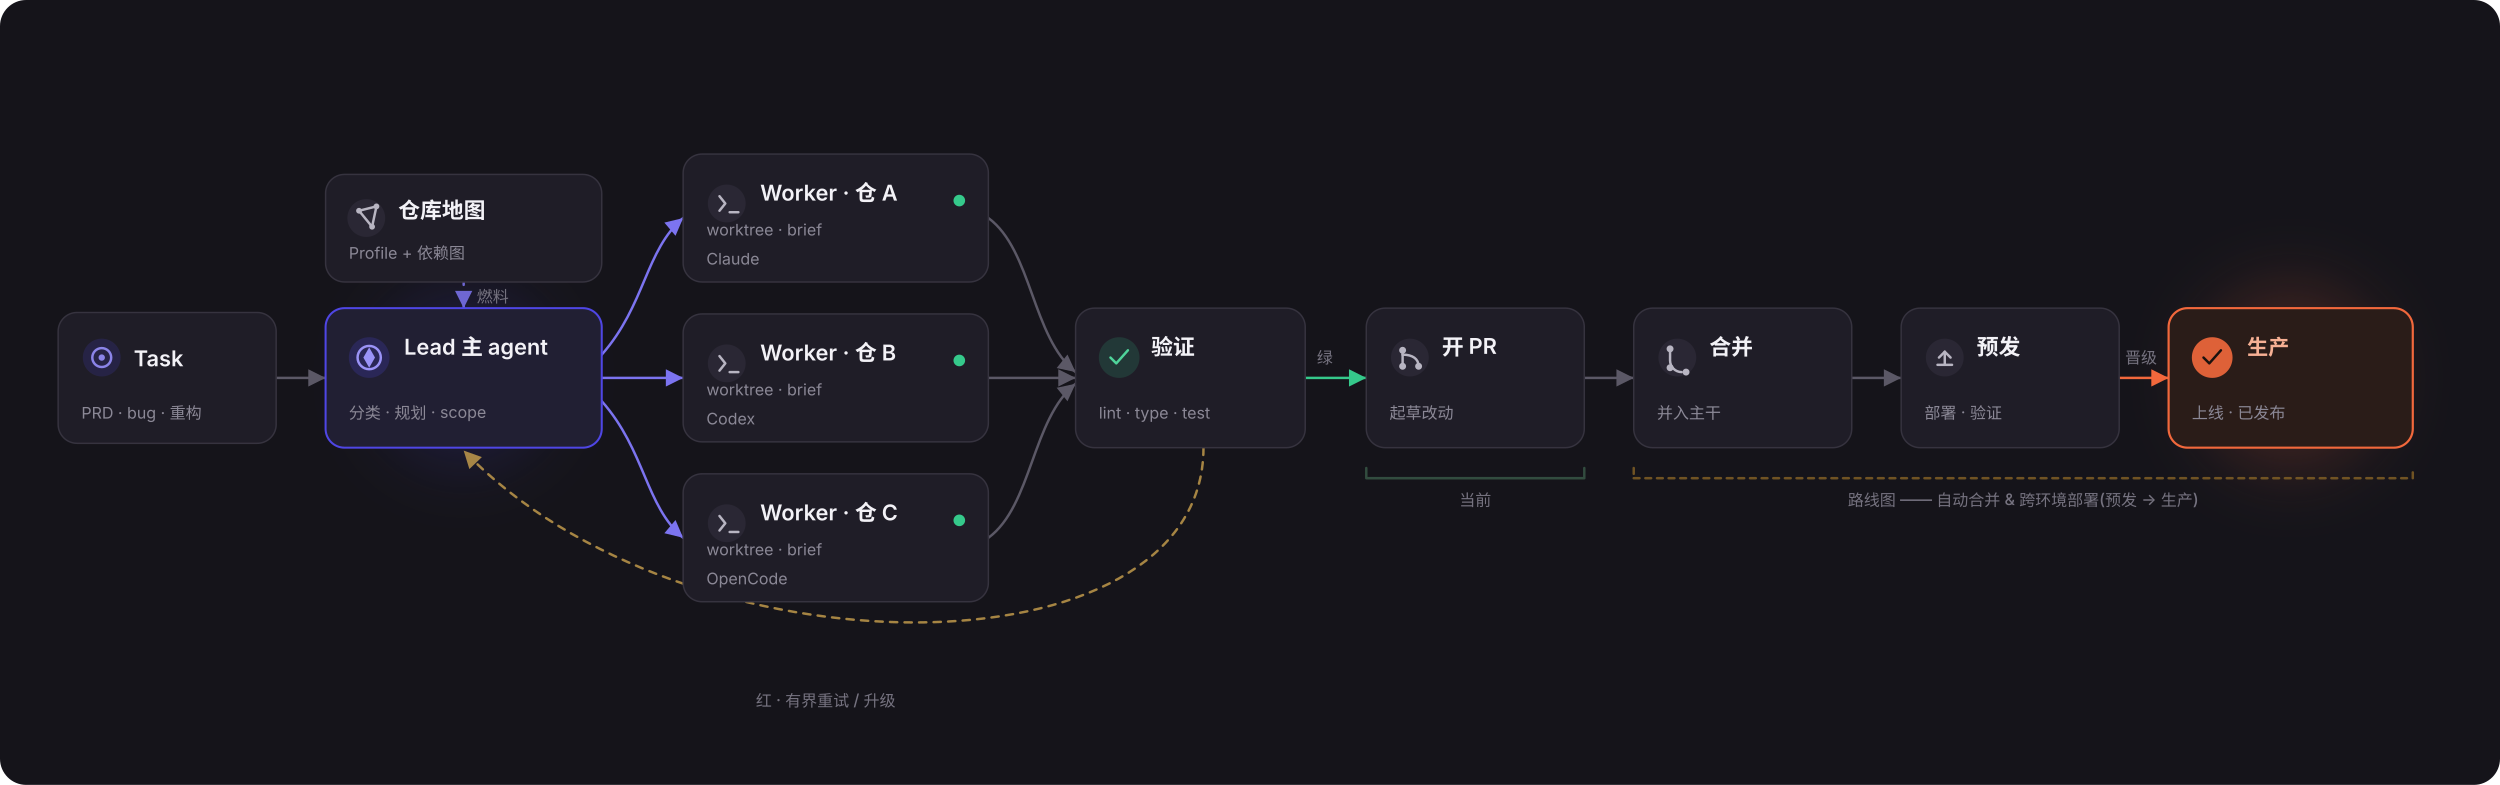
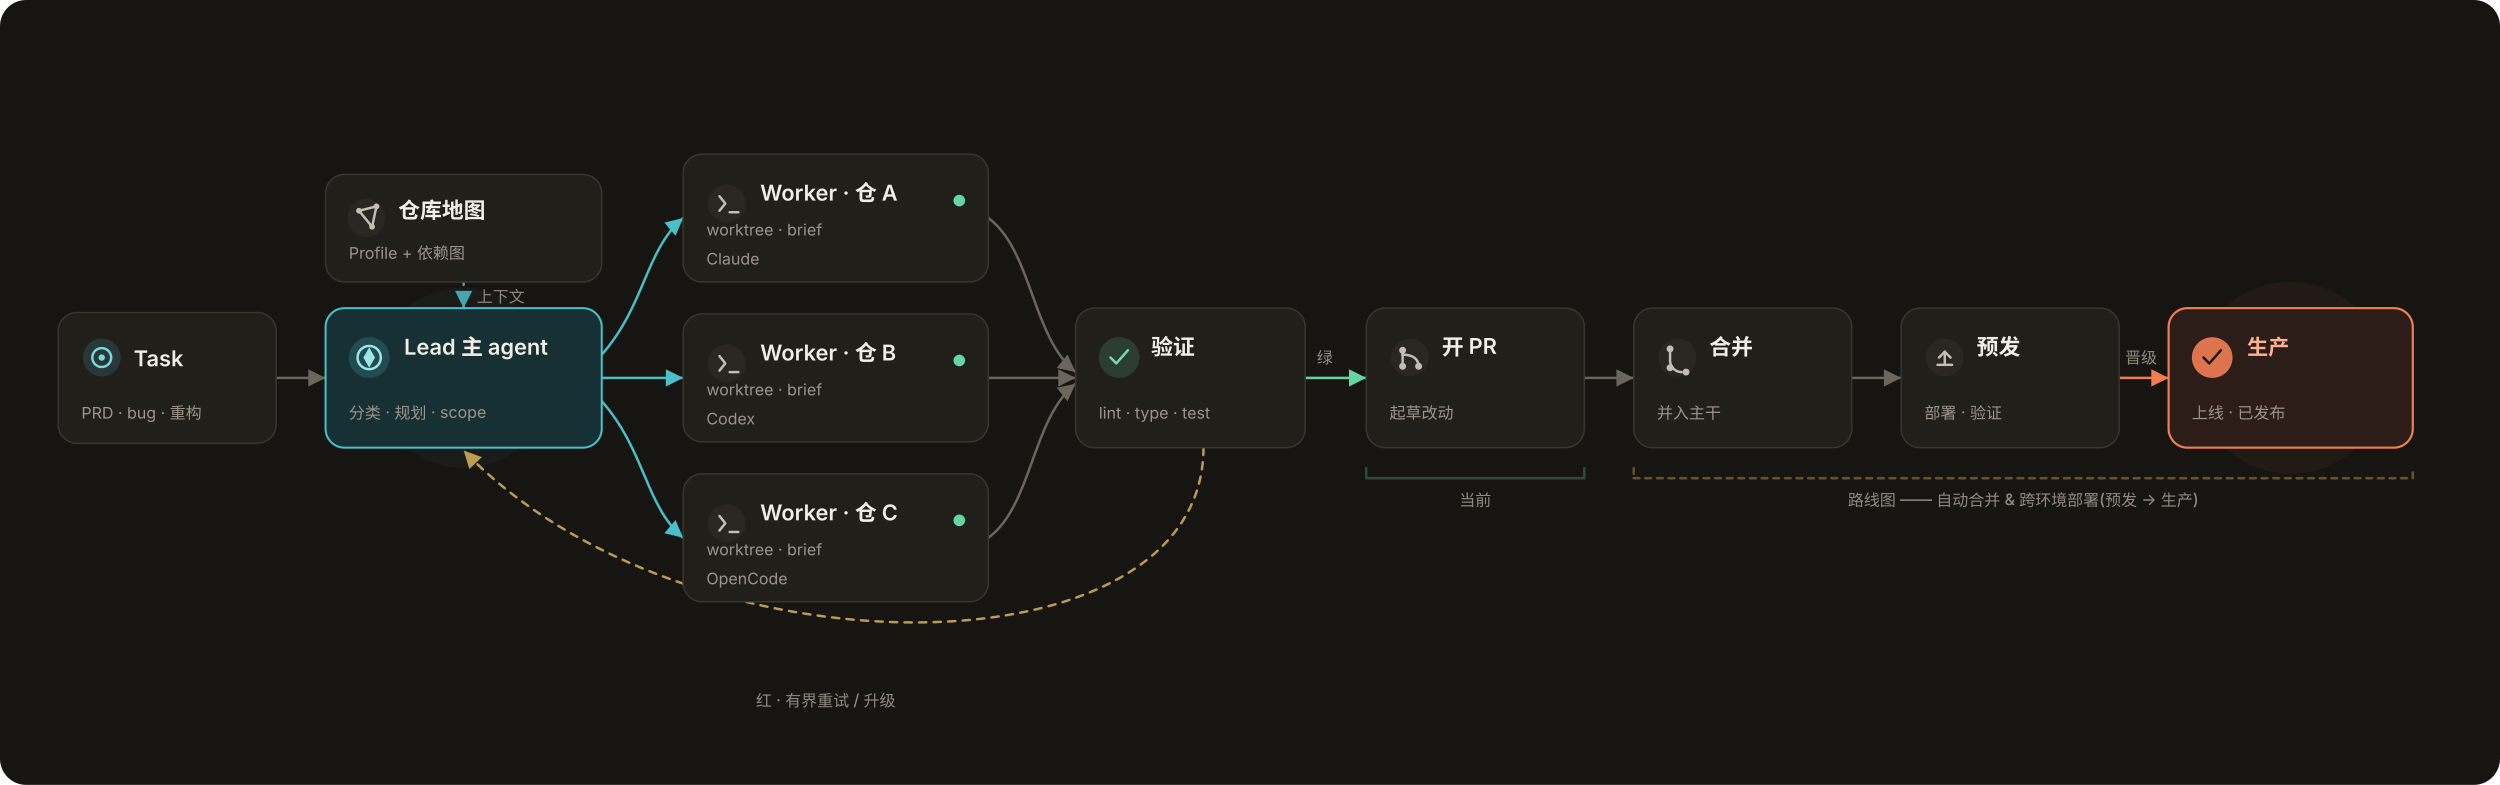
<svg xmlns="http://www.w3.org/2000/svg" viewBox="0 0 1720 540" font-family="'Inter','PingFang SC','Microsoft YaHei','Noto Sans CJK SC','Hiragino Sans GB',sans-serif">
  <defs>
    <marker id="arr" markerWidth="10" markerHeight="10" refX="7" refY="3.5" orient="auto">
-       <path d="M0,0 L7,3.5 L0,7 z" fill="#5b5866" />
+       <path d="M0,0 L7,3.5 L0,7 z" fill="#6b655c" />
    </marker>
    <marker id="arrB" markerWidth="10" markerHeight="10" refX="7" refY="3.5" orient="auto">
-       <path d="M0,0 L7,3.5 L0,7 z" fill="#7c74f0" />
+       <path d="M0,0 L7,3.5 L0,7 z" fill="#49c0c9" />
    </marker>
    <marker id="arrG" markerWidth="10" markerHeight="10" refX="7" refY="3.5" orient="auto">
-       <path d="M0,0 L7,3.5 L0,7 z" fill="#35c98b" />
+       <path d="M0,0 L7,3.5 L0,7 z" fill="#65d6a1" />
    </marker>
    <marker id="arrA" markerWidth="10" markerHeight="10" refX="7" refY="3.5" orient="auto">
-       <path d="M0,0 L7,3.5 L0,7 z" fill="#caa14e" />
+       <path d="M0,0 L7,3.5 L0,7 z" fill="#e7bd61" />
    </marker>
    <marker id="arrO" markerWidth="10" markerHeight="10" refX="7" refY="3.5" orient="auto">
-       <path d="M0,0 L7,3.5 L0,7 z" fill="#f2683c" />
+       <path d="M0,0 L7,3.5 L0,7 z" fill="#f27d53" />
    </marker>
    <filter id="glow" x="-60%" y="-60%" width="220%" height="220%">
      <feGaussianBlur stdDeviation="22" />
    </filter>
    <style>
-       .ttl{fill:#f3f2f7;font-size:15px;font-weight:600}
-       .sub{fill:#8b8896;font-size:11px}
-       .lbl{fill:#75727f;font-size:11px;font-weight:500}
-       .node{fill:#1f1d27;stroke:#36333f;stroke-width:1}
+       .ttl{fill:#f1eee8;font-size:15px;font-weight:600}
+       .sub{fill:#9b948a;font-size:11px}
+       .lbl{fill:#8e887f;font-size:11px;font-weight:500}
+       .node{fill:#211f1a;stroke:#3a352e;stroke-width:1}
      .gl{stroke-width:1.7;fill:none;stroke-linecap:round;stroke-linejoin:round}
    </style>
  </defs>
-   <rect x="0" y="0" width="1720" height="540" rx="18" fill="#15141a" />
-   <circle cx="319" cy="260" r="62" fill="#4f46e5" opacity="0.15" filter="url(#glow)" />
-   <circle cx="1576" cy="260" r="66" fill="#f2683c" opacity="0.17" filter="url(#glow)" />
-   <path class="gl" d="M190,260 H224" stroke="#5b5866" marker-end="url(#arr)" />
-   <path class="gl" d="M319,194 V212" stroke="#7c74f0" stroke-dasharray="2 6" opacity=".85" marker-end="url(#arrB)" />
-   <text class="lbl" x="328" y="208" fill="#8b84e8">燃料</text>
-   <path class="gl" d="M414,244 C444,210 444,172 470,150" stroke="#7c74f0" marker-end="url(#arrB)" />
-   <path class="gl" d="M414,260 H470" stroke="#7c74f0" marker-end="url(#arrB)" />
-   <path class="gl" d="M414,276 C444,310 444,348 470,370" stroke="#7c74f0" marker-end="url(#arrB)" />
-   <path class="gl" d="M680,150 C710,172 710,232 740,256" stroke="#5b5866" marker-end="url(#arr)" />
-   <path class="gl" d="M680,260 H740" stroke="#5b5866" marker-end="url(#arr)" />
-   <path class="gl" d="M680,370 C710,348 710,288 740,264" stroke="#5b5866" marker-end="url(#arr)" />
-   <path class="gl" d="M898,260 H940" stroke="#35c98b" marker-end="url(#arrG)" />
-   <text class="lbl" x="906" y="250" fill="#35c98b">绿</text>
-   <path class="gl" d="M1090,260 H1124" stroke="#5b5866" marker-end="url(#arr)" />
-   <path class="gl" d="M1274,260 H1308" stroke="#5b5866" marker-end="url(#arr)" />
-   <path class="gl" d="M1458,260 H1492" stroke="#f2683c" marker-end="url(#arrO)" />
-   <text class="lbl" x="1462" y="250" fill="#c98a5e">晋级</text>
-   <path class="gl" d="M828,308 C828,468 470,468 319,310" stroke="#caa14e" stroke-dasharray="5 5" opacity=".8" marker-end="url(#arrA)" />
-   <text class="lbl" x="520" y="486" fill="#caa14e">红 · 有界重试 / 升级</text>
+   <rect x="0" y="0" width="1720" height="540" rx="18" fill="#171512" />
+   <circle cx="319" cy="260" r="62" fill="#49c0c9" opacity="0.04" />
+   <circle cx="1576" cy="260" r="66" fill="#f27d53" opacity="0.05" />
+   <path class="gl" d="M190,260 H224" stroke="#6b655c" marker-end="url(#arr)" />
+   <path class="gl" d="M319,194 V212" stroke="#49c0c9" stroke-dasharray="2 6" opacity=".85" marker-end="url(#arrB)" />
+   <text class="lbl" x="328" y="208" fill="#78d6dc">上下文</text>
+   <path class="gl" d="M414,244 C444,210 444,172 470,150" stroke="#49c0c9" marker-end="url(#arrB)" />
+   <path class="gl" d="M414,260 H470" stroke="#49c0c9" marker-end="url(#arrB)" />
+   <path class="gl" d="M414,276 C444,310 444,348 470,370" stroke="#49c0c9" marker-end="url(#arrB)" />
+   <path class="gl" d="M680,150 C710,172 710,232 740,256" stroke="#6b655c" marker-end="url(#arr)" />
+   <path class="gl" d="M680,260 H740" stroke="#6b655c" marker-end="url(#arr)" />
+   <path class="gl" d="M680,370 C710,348 710,288 740,264" stroke="#6b655c" marker-end="url(#arr)" />
+   <path class="gl" d="M898,260 H940" stroke="#65d6a1" marker-end="url(#arrG)" />
+   <text class="lbl" x="906" y="250" fill="#65d6a1">绿</text>
+   <path class="gl" d="M1090,260 H1124" stroke="#6b655c" marker-end="url(#arr)" />
+   <path class="gl" d="M1274,260 H1308" stroke="#6b655c" marker-end="url(#arr)" />
+   <path class="gl" d="M1458,260 H1492" stroke="#f27d53" marker-end="url(#arrO)" />
+   <text class="lbl" x="1462" y="250" fill="#d8956d">晋级</text>
+   <path class="gl" d="M828,308 C828,468 470,468 319,310" stroke="#e7bd61" stroke-dasharray="5 5" opacity=".8" marker-end="url(#arrA)" />
+   <text class="lbl" x="520" y="486" fill="#e7bd61">红 · 有界重试 / 升级</text>
  <rect class="node" x="40" y="215" width="150" height="90" rx="13" />
-   <circle cx="70" cy="246" r="13" fill="#4f46e5" opacity="0.16" />
-   <circle cx="70" cy="246" r="6.5" fill="none" stroke="#8b84e8" class="gl" />
-   <circle cx="70" cy="246" r="2.2" fill="#8b84e8" />
+   <circle cx="70" cy="246" r="13" fill="#49c0c9" opacity="0.16" />
+   <circle cx="70" cy="246" r="6.5" fill="none" stroke="#78d6dc" class="gl" />
+   <circle cx="70" cy="246" r="2.2" fill="#78d6dc" />
  <text class="ttl" x="92" y="252">Task</text>
  <text class="sub" x="56" y="288">PRD · bug · 重构</text>
  <rect class="node" x="224" y="120" width="190" height="74" rx="13" />
-   <circle cx="252" cy="150" r="13" fill="#2a2734" />
-   <g class="gl" stroke="#b8b5c2">
-     <circle cx="247" cy="145" r="2" fill="#b8b5c2" stroke="none" />
-     <circle cx="259" cy="142" r="2" fill="#b8b5c2" stroke="none" />
-     <circle cx="256" cy="156" r="2" fill="#b8b5c2" stroke="none" />
+   <circle cx="252" cy="150" r="13" fill="#2a2621" />
+   <g class="gl" stroke="#c4bdb2">
+     <circle cx="247" cy="145" r="2" fill="#c4bdb2" stroke="none" />
+     <circle cx="259" cy="142" r="2" fill="#c4bdb2" stroke="none" />
+     <circle cx="256" cy="156" r="2" fill="#c4bdb2" stroke="none" />
    <path d="M247,145 L259,142 M259,142 L256,156 M247,145 L256,156" />
  </g>
  <text class="ttl" x="274" y="150" font-size="14">仓库地图</text>
  <text class="sub" x="240" y="178">Profile + 依赖图</text>
-   <rect x="224" y="212" width="190" height="96" rx="13" fill="#211f33" stroke="#4f46e5" stroke-width="1.4" />
-   <circle cx="254" cy="246" r="14" fill="#4f46e5" opacity="0.2" />
-   <circle cx="254" cy="246" r="8" fill="none" stroke="#9a93f7" class="gl" />
-   <path d="M254,239 L258,246 L254,253 L250,246 Z" fill="#9a93f7" />
+   <rect x="224" y="212" width="190" height="96" rx="13" fill="#173034" stroke="#49c0c9" stroke-width="1.4" />
+   <circle cx="254" cy="246" r="14" fill="#49c0c9" opacity="0.2" />
+   <circle cx="254" cy="246" r="8" fill="none" stroke="#9de5e8" class="gl" />
+   <path d="M254,239 L258,246 L254,253 L250,246 Z" fill="#9de5e8" />
  <text class="ttl" x="278" y="244">Lead 主 agent</text>
  <text class="sub" x="240" y="288">分类 · 规划 · scope</text>
  <g>
    <rect class="node" x="470" y="106" width="210" height="88" rx="13" />
-     <circle cx="500" cy="140" r="13" fill="#2a2734" />
-     <g class="gl" stroke="#b8b5c2">
+     <circle cx="500" cy="140" r="13" fill="#2a2621" />
+     <g class="gl" stroke="#c4bdb2">
      <path d="M495,135 l4,5 l-4,5" />
      <path d="M502,146 h6" />
    </g>
    <text class="ttl" x="523" y="138">Worker · 仓 A</text>
    <text class="sub" x="486" y="162">worktree · brief</text>
-     <circle cx="660" cy="138" r="4" fill="#35c98b" />
-     <text x="486" y="182" class="sub" fill="#6f6c79">Claude</text>
+     <circle cx="660" cy="138" r="4" fill="#65d6a1" />
+     <text x="486" y="182" class="sub" fill="#8e887f">Claude</text>
  </g>
  <g>
    <rect class="node" x="470" y="216" width="210" height="88" rx="13" />
-     <circle cx="500" cy="250" r="13" fill="#2a2734" />
-     <g class="gl" stroke="#b8b5c2">
+     <circle cx="500" cy="250" r="13" fill="#2a2621" />
+     <g class="gl" stroke="#c4bdb2">
      <path d="M495,245 l4,5 l-4,5" />
      <path d="M502,256 h6" />
    </g>
    <text class="ttl" x="523" y="248">Worker · 仓 B</text>
    <text class="sub" x="486" y="272">worktree · brief</text>
-     <circle cx="660" cy="248" r="4" fill="#35c98b" />
-     <text x="486" y="292" class="sub" fill="#6f6c79">Codex</text>
+     <circle cx="660" cy="248" r="4" fill="#65d6a1" />
+     <text x="486" y="292" class="sub" fill="#8e887f">Codex</text>
  </g>
  <g>
    <rect class="node" x="470" y="326" width="210" height="88" rx="13" />
-     <circle cx="500" cy="360" r="13" fill="#2a2734" />
-     <g class="gl" stroke="#b8b5c2">
+     <circle cx="500" cy="360" r="13" fill="#2a2621" />
+     <g class="gl" stroke="#c4bdb2">
      <path d="M495,355 l4,5 l-4,5" />
      <path d="M502,366 h6" />
    </g>
    <text class="ttl" x="523" y="358">Worker · 仓 C</text>
    <text class="sub" x="486" y="382">worktree · brief</text>
-     <circle cx="660" cy="358" r="4" fill="#35c98b" />
-     <text x="486" y="402" class="sub" fill="#6f6c79">OpenCode</text>
+     <circle cx="660" cy="358" r="4" fill="#65d6a1" />
+     <text x="486" y="402" class="sub" fill="#8e887f">OpenCode</text>
  </g>
-   <rect class="node" x="740" y="212" width="158" height="96" rx="13" stroke="#3a5a48" />
-   <circle cx="770" cy="246" r="14" fill="#35c98b" opacity="0.16" />
-   <path class="gl" d="M764,246 l4,4 l8,-9" stroke="#4fd49b" />
+   <rect class="node" x="740" y="212" width="158" height="96" rx="13" stroke="#315748" />
+   <circle cx="770" cy="246" r="14" fill="#65d6a1" opacity="0.16" />
+   <path class="gl" d="M764,246 l4,4 l8,-9" stroke="#73dca9" />
  <text class="ttl" x="792" y="244" font-size="14">验证</text>
  <text class="sub" x="756" y="288">lint · type · test</text>
  <rect class="node" x="940" y="212" width="150" height="96" rx="13" />
-   <circle cx="970" cy="246" r="13" fill="#2a2734" />
-   <g class="gl" stroke="#b8b5c2">
-     <circle cx="965" cy="241" r="2.4" fill="#b8b5c2" stroke="none" />
-     <circle cx="965" cy="252" r="2.4" fill="#b8b5c2" stroke="none" />
+   <circle cx="970" cy="246" r="13" fill="#2a2621" />
+   <g class="gl" stroke="#c4bdb2">
+     <circle cx="965" cy="241" r="2.4" fill="#c4bdb2" stroke="none" />
+     <circle cx="965" cy="252" r="2.4" fill="#c4bdb2" stroke="none" />
    <path d="M965,243 v7" />
    <path d="M965,244 C972,244 976,247 976,252" />
-     <circle cx="976" cy="252" r="2.4" fill="#b8b5c2" stroke="none" />
+     <circle cx="976" cy="252" r="2.4" fill="#c4bdb2" stroke="none" />
  </g>
  <text class="ttl" x="992" y="244" font-size="14">开 PR</text>
  <text class="sub" x="956" y="288">起草改动</text>
  <rect class="node" x="1124" y="212" width="150" height="96" rx="13" />
-   <circle cx="1154" cy="246" r="13" fill="#2a2734" />
-   <g class="gl" stroke="#b8b5c2">
-     <circle cx="1149" cy="240" r="2.4" fill="#b8b5c2" stroke="none" />
+   <circle cx="1154" cy="246" r="13" fill="#2a2621" />
+   <g class="gl" stroke="#c4bdb2">
+     <circle cx="1149" cy="240" r="2.4" fill="#c4bdb2" stroke="none" />
    <path d="M1149,242 v6 a8,8 0 0 0 8,8" />
-     <circle cx="1149" cy="253" r="2.4" fill="#b8b5c2" stroke="none" />
-     <circle cx="1160" cy="256" r="2.4" fill="#b8b5c2" stroke="none" />
+     <circle cx="1149" cy="253" r="2.4" fill="#c4bdb2" stroke="none" />
+     <circle cx="1160" cy="256" r="2.4" fill="#c4bdb2" stroke="none" />
  </g>
  <text class="ttl" x="1176" y="244" font-size="14">合并</text>
  <text class="sub" x="1140" y="288">并入主干</text>
  <rect class="node" x="1308" y="212" width="150" height="96" rx="13" />
-   <circle cx="1338" cy="246" r="13" fill="#2a2734" />
-   <g class="gl" stroke="#b8b5c2">
+   <circle cx="1338" cy="246" r="13" fill="#2a2621" />
+   <g class="gl" stroke="#c4bdb2">
    <path d="M1333,251 h10" />
    <path d="M1338,251 v-9" />
    <path d="M1334,246 l4,-4 l4,4" />
  </g>
  <text class="ttl" x="1360" y="244" font-size="14">预发</text>
  <text class="sub" x="1324" y="288">部署 · 验证</text>
-   <rect x="1492" y="212" width="168" height="96" rx="13" fill="#2a1c18" stroke="#f2683c" stroke-width="1.5" />
-   <circle cx="1522" cy="246" r="14" fill="#f2683c" opacity="0.9" />
-   <path class="gl" d="M1516,246 l4,4 l8,-9" stroke="#1a120f" stroke-width="2.1" />
-   <text x="1546" y="244" fill="#f7b094" font-size="14.5" font-weight="600">生产</text>
-   <text class="sub" x="1508" y="288" fill="#bd8f74">上线 · 已发布</text>
-   <path class="gl" d="M940,322 v7 M940,329 H1090 M1090,329 v-7" stroke="#3a5a48" stroke-width="1.2" opacity=".8" />
-   <text class="lbl" x="1015" y="348" fill="#5fbf92" text-anchor="middle">当前</text>
-   <path class="gl" d="M1124,322 v7 M1124,329 H1660 M1660,329 v-7" stroke="#7a5a24" stroke-width="1.2" stroke-dasharray="4 4" opacity=".9" />
-   <text class="lbl" x="1392" y="348" fill="#caa14e" text-anchor="middle">路线图 —— 自动合并 &amp; 跨环境部署(预发 → 生产)</text>
+   <rect x="1492" y="212" width="168" height="96" rx="13" fill="#2d1d18" stroke="#f27d53" stroke-width="1.5" />
+   <circle cx="1522" cy="246" r="14" fill="#f27d53" opacity="0.9" />
+   <path class="gl" d="M1516,246 l4,4 l8,-9" stroke="#171512" stroke-width="2.1" />
+   <text x="1546" y="244" fill="#ffb092" font-size="14.5" font-weight="600">生产</text>
+   <text class="sub" x="1508" y="288" fill="#c7977c">上线 · 已发布</text>
+   <path class="gl" d="M940,322 v7 M940,329 H1090 M1090,329 v-7" stroke="#315748" stroke-width="1.2" opacity=".8" />
+   <text class="lbl" x="1015" y="348" fill="#65d6a1" text-anchor="middle">当前</text>
+   <path class="gl" d="M1124,322 v7 M1124,329 H1660 M1660,329 v-7" stroke="#725927" stroke-width="1.2" stroke-dasharray="4 4" opacity=".9" />
+   <text class="lbl" x="1392" y="348" fill="#e7bd61" text-anchor="middle">路线图 —— 自动合并 &amp; 跨环境部署(预发 → 生产)</text>
</svg>
